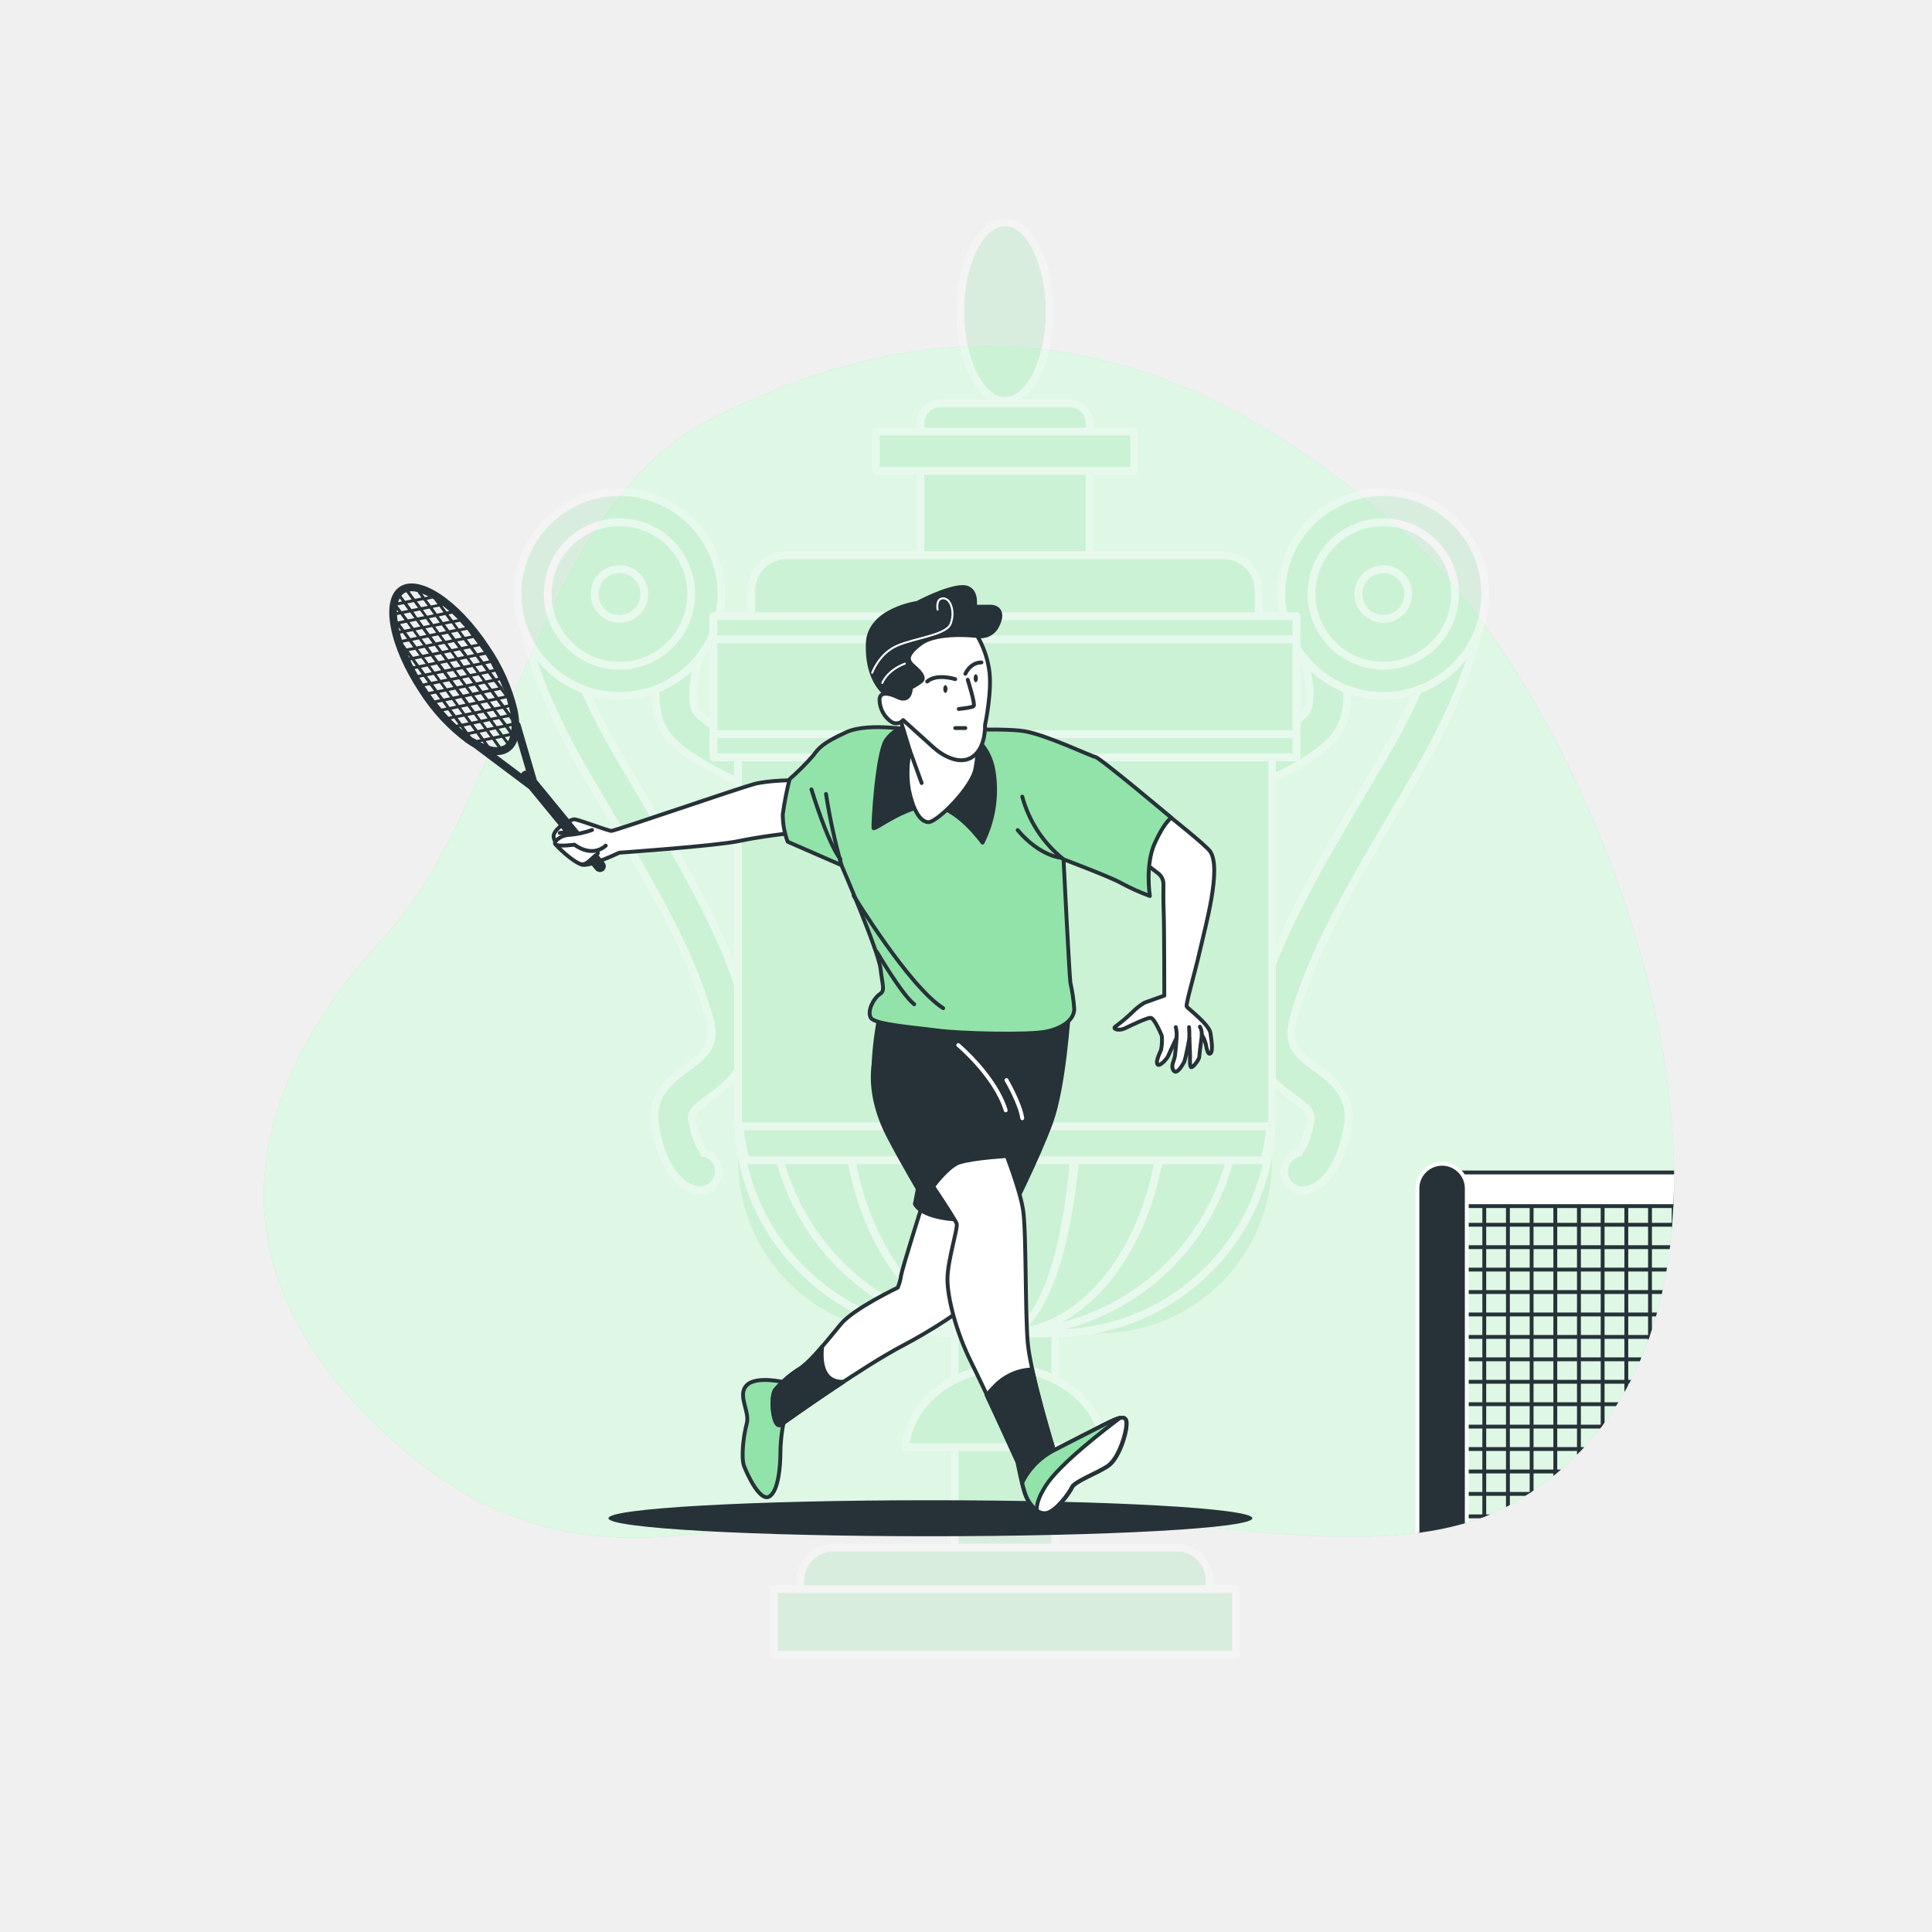
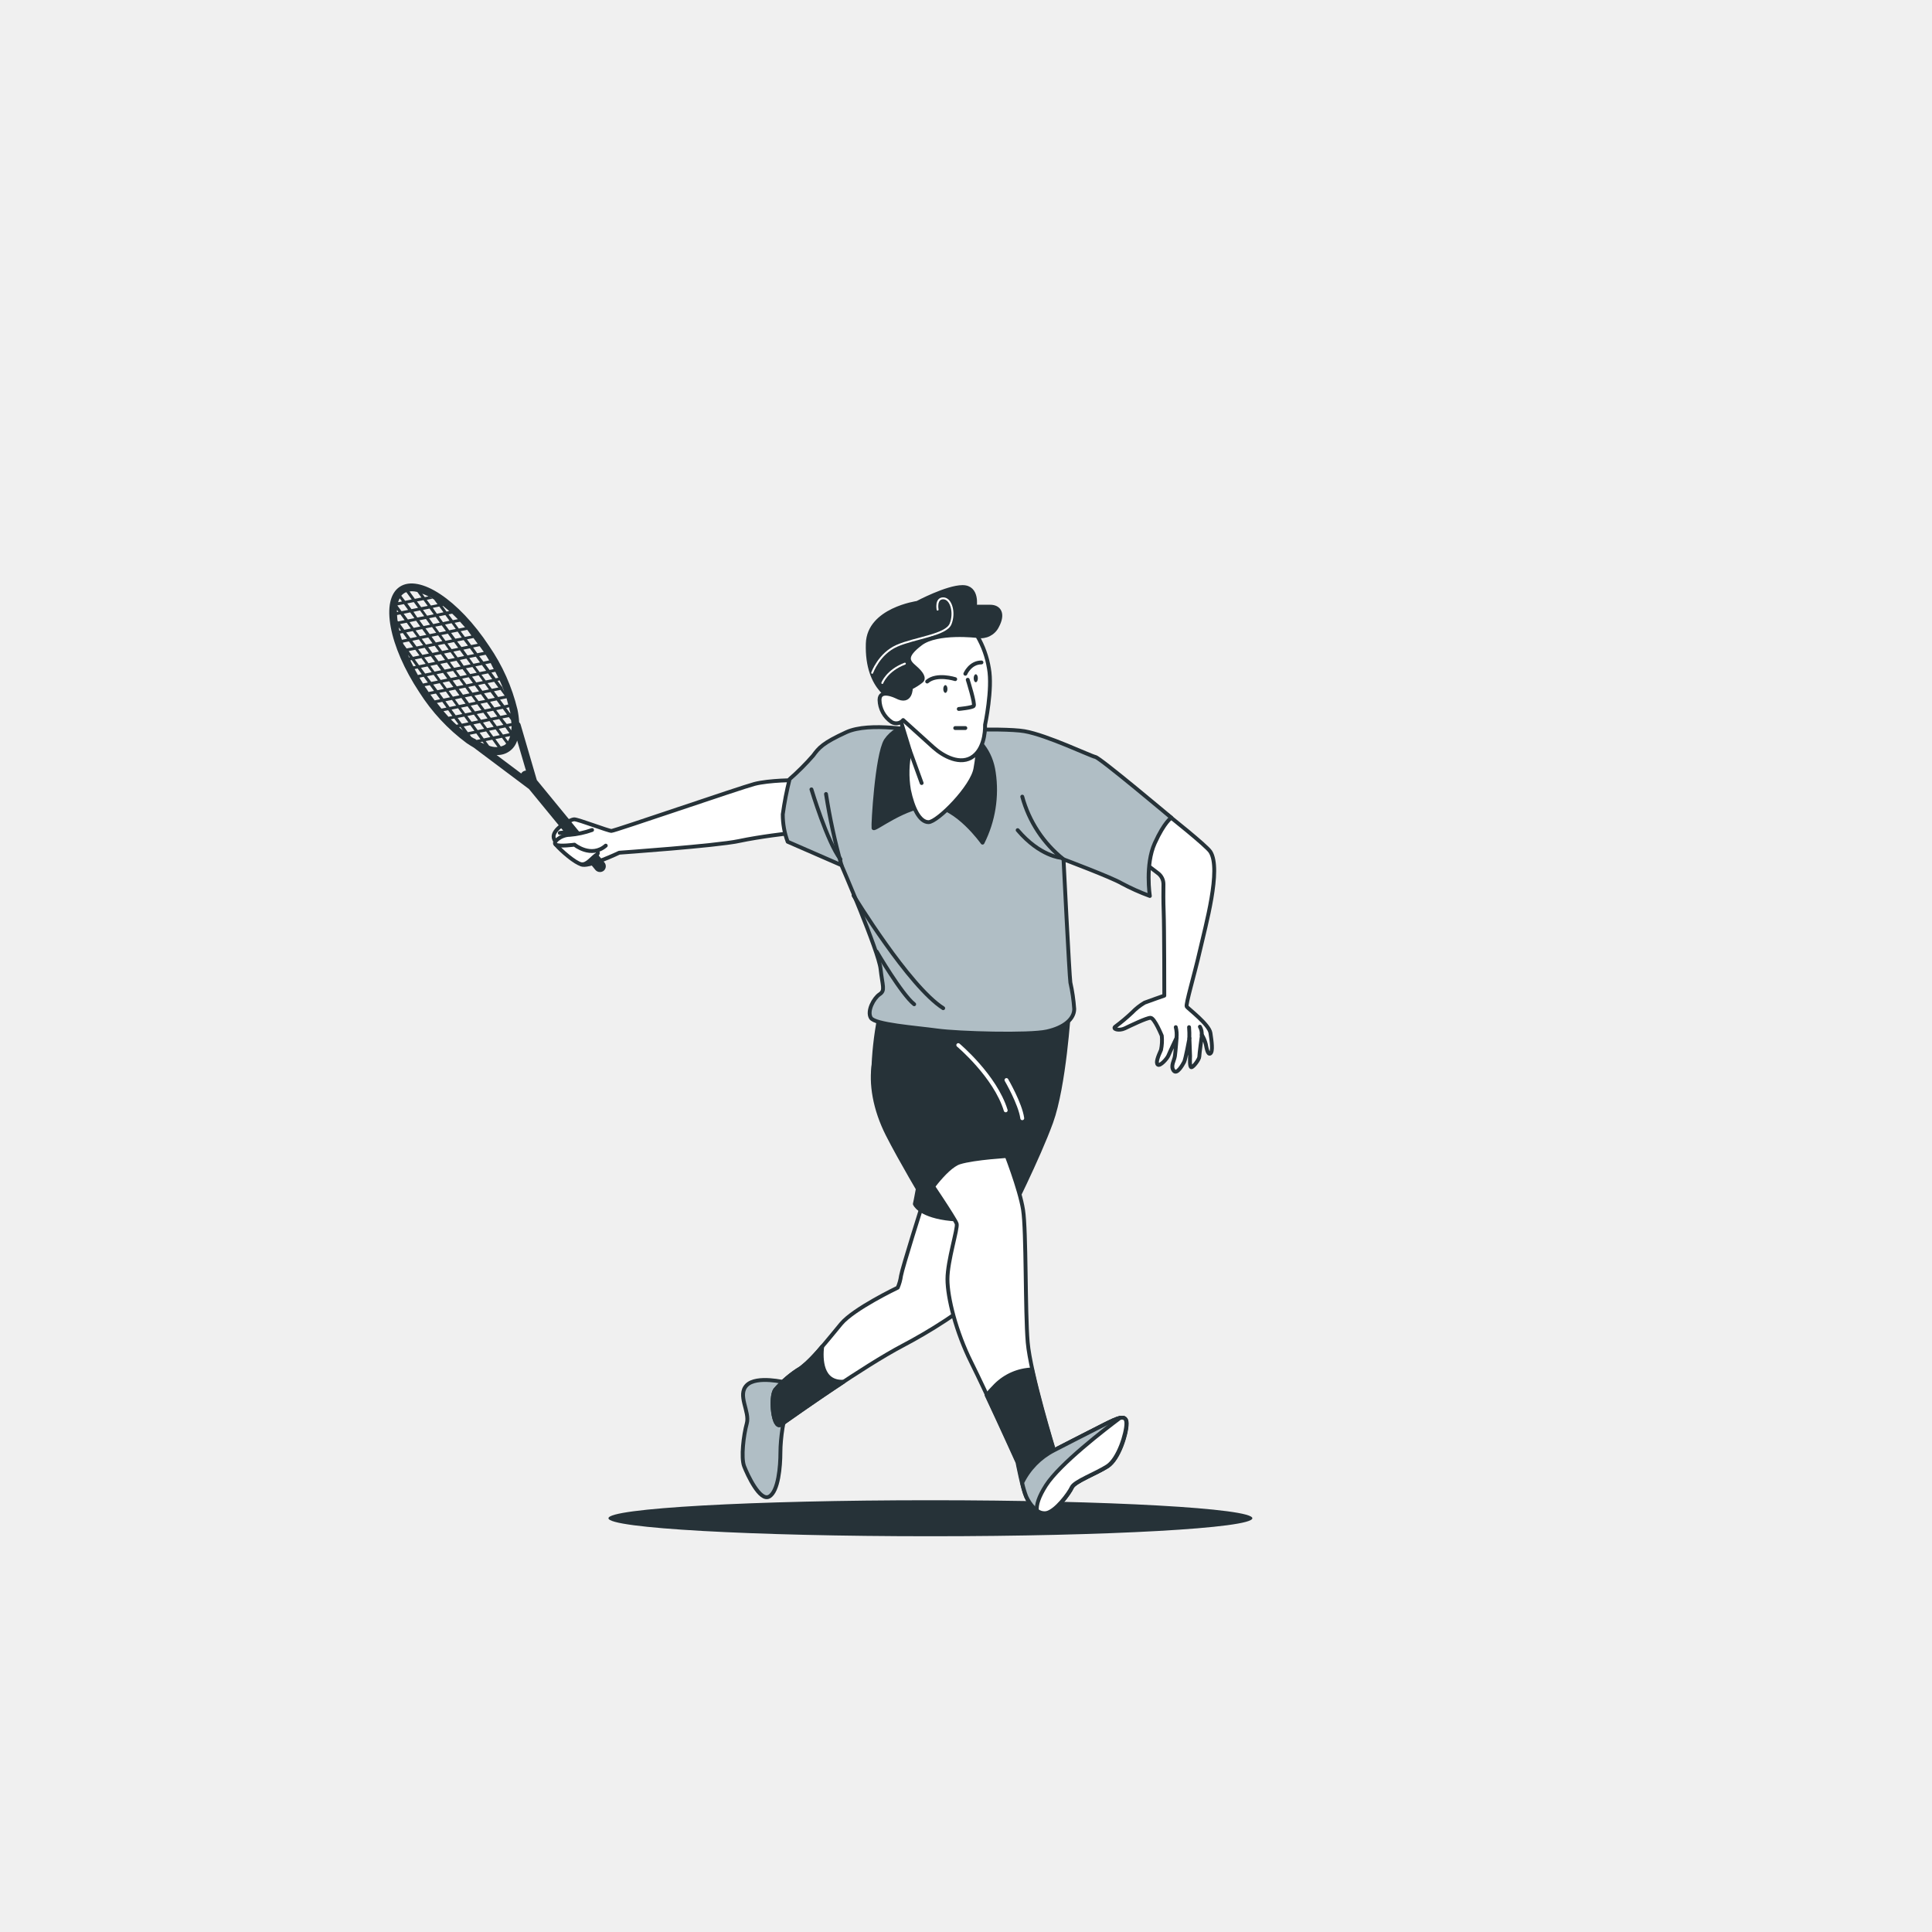
<svg xmlns="http://www.w3.org/2000/svg" viewBox="0 0 500 500">
  <defs>
-     <clipPath id="freepik--clip-path--inject-66">
+     <clipPath id="freepik--clip-path--inject-65">
      <path d="M345.74,279.28V397.71c17.29.35,32.91-1.54,45.07-8.26,25.41-14,37.92-38.42,41.41-66.94a168.7,168.7,0,0,0-.78-43.23Z" style="fill:none" />
    </clipPath>
  </defs>
-   <g id="freepik--background-simple--inject-66">
-     <path d="M432.22,322.51c7.91-64.54-30.38-150.32-70.08-185.74-71.66-64-131.2-51.58-177.5-28.68s-52.92,99.38-84.9,134S49.58,323.2,98.09,369.52s87.65,22.79,138.37,19.85,118,20.19,154.35.08C416.22,375.41,428.73,351,432.22,322.51Z" style="fill:#92E3A9" />
-     <path d="M432.22,322.51c7.91-64.54-30.38-150.32-70.08-185.74-71.66-64-131.2-51.58-177.5-28.68s-52.92,99.38-84.9,134S49.58,323.2,98.09,369.52s87.65,22.79,138.37,19.85,118,20.19,154.35.08C416.22,375.41,428.73,351,432.22,322.51Z" style="fill:#fff;opacity:0.7" />
-   </g>
-   <g id="freepik--Cup--inject-66">
-     <g style="opacity:0.25">
-       <path d="M199.73,205.5a4.79,4.79,0,0,1-1.69-.3c-3.33-1.23-20.25-7.74-25.73-15.42-6.11-8.55.07-25.68,1.37-29a4.89,4.89,0,0,1,9.11,3.53c-2.83,7.32-4.53,17-2.53,19.82,2.76,3.88,14,9.31,21.16,11.94a4.88,4.88,0,0,1-1.69,9.46Z" style="fill:#92E3A9" />
-       <path d="M199.73,206.51a5.75,5.75,0,0,1-2-.37c-3.38-1.24-20.55-7.86-26.2-15.78-6.41-9-.08-26.54,1.26-30a5.89,5.89,0,0,1,11,4.27c-3,7.66-4.24,16.66-2.66,18.87,2.37,3.31,12.59,8.59,20.7,11.57a5.89,5.89,0,0,1-2,11.42Zm-21.49-47.87a3.87,3.87,0,0,0-3.62,2.47c-1.27,3.26-7.3,20-1.5,28.09,5.31,7.43,22,13.85,25.27,15.06a3.83,3.83,0,0,0,1.34.24,3.89,3.89,0,0,0,3.64-2.54,3.88,3.88,0,0,0-2.3-5c-6.74-2.49-18.58-8-21.63-12.29-2.52-3.53-.1-14.27,2.41-20.77a3.88,3.88,0,0,0-2.21-5A3.81,3.81,0,0,0,178.24,158.64Z" style="fill:#fff" />
-       <path d="M181.17,308.08a5.2,5.2,0,0,1-1-.09c-1.92-.38-8.37-2.72-10.7-16.69-1.33-8,4.22-12,8.28-15,4.93-3.62,7.91-5.8,5.54-13.71-5.15-17.16-13.5-31.36-27.34-54.88l-4.44-7.55c-17.08-29.14-17.28-45.74-17.28-46.43a4.89,4.89,0,0,1,9.77,0c0,.31.49,15.16,15.94,41.53l4.43,7.54c14.21,24.15,22.78,38.73,28.27,57,4.36,14.51-4.08,20.69-9.12,24.39-4,3-4.7,3.79-4.41,5.52,1.13,6.79,3.16,8.58,3.55,8.86a4.88,4.88,0,0,1-1.53,9.52Zm1-9.67Zm0,0h0Zm0,0h0ZM144,153.73h0Z" style="fill:#92E3A9" />
-       <path d="M181.17,309.09A5.64,5.64,0,0,1,180,309c-2.08-.41-9.06-2.9-11.49-17.5-1.43-8.57,4.65-13,8.67-16,4.89-3.58,7.34-5.38,5.18-12.61-5.12-17.06-13.45-31.21-27.24-54.66l-4.44-7.55c-17.22-29.38-17.42-46.24-17.42-46.94a5.89,5.89,0,0,1,11.77-.22.78.78,0,0,1,0,.22s0,.09,0,.14c.1,1.76,1.43,16.34,15.79,40.84l4.43,7.54c14.24,24.22,22.84,38.83,28.36,57.25,4.56,15.19-4.57,21.89-9.48,25.49-4.06,3-4.2,3.48-4,4.54,1,5.91,2.64,7.76,3.06,8.14a5.89,5.89,0,0,1-2,11.42Zm-42-159.25a3.89,3.89,0,0,0-3.88,3.89c0,.68.19,17,17.14,45.92l4.44,7.56c13.87,23.57,22.24,37.81,27.43,55.1,2.57,8.58-1,11.19-5.91,14.8-4.06,3-9.11,6.67-7.88,14,2.22,13.33,8.14,15.51,9.91,15.86a3.84,3.84,0,0,0,.76.08,3.88,3.88,0,0,0,1.22-7.56,1.36,1.36,0,0,1-.21-.1l-.21,0h-.07l-.09,0-.13-.05a1,1,0,0,1-.56-.9v-.07c-.92-1.24-2.17-3.71-3-8.48-.41-2.43.92-3.64,4.81-6.49,5.14-3.77,12.9-9.46,8.75-23.3-5.45-18.18-14-32.72-28.17-56.8l-4.43-7.54c-15.54-26.5-16.07-41.39-16.08-42A3.9,3.9,0,0,0,139.16,149.84Z" style="fill:#fff" />
-       <circle cx="160.32" cy="153.73" r="26.38" style="fill:#92E3A9" />
-       <path d="M160.32,181.11a27.39,27.39,0,1,1,27.38-27.38A27.41,27.41,0,0,1,160.32,181.11Zm0-52.76a25.38,25.38,0,1,0,25.38,25.38A25.4,25.4,0,0,0,160.32,128.35Z" style="fill:#fff" />
-       <circle cx="160.32" cy="153.73" r="18.56" transform="translate(-44.46 239.74) rotate(-66.58)" style="fill:#92E3A9" />
-       <path d="M160.32,173.29a19.57,19.57,0,1,1,19.57-19.56A19.58,19.58,0,0,1,160.32,173.29Zm0-37.12a17.56,17.56,0,1,0,17.56,17.56A17.58,17.58,0,0,0,160.32,136.17Z" style="fill:#fff" />
-       <circle cx="160.32" cy="153.73" r="6.43" style="fill:#92E3A9" />
-       <path d="M160.32,161.16a7.44,7.44,0,1,1,7.44-7.43A7.44,7.44,0,0,1,160.32,161.16Zm0-12.86a5.43,5.43,0,1,0,5.43,5.43A5.44,5.44,0,0,0,160.32,148.3Z" style="fill:#fff" />
-       <path d="M318.59,205.5a4.79,4.79,0,0,0,1.69-.3c3.33-1.23,20.25-7.74,25.73-15.42,6.11-8.55-.07-25.68-1.38-29a4.88,4.88,0,0,0-9.1,3.53c2.83,7.32,4.53,17,2.53,19.82-2.77,3.88-14,9.31-21.16,11.94a4.88,4.88,0,0,0,1.69,9.46Z" style="fill:#92E3A9" />
-       <path d="M318.59,206.51a5.89,5.89,0,0,1-2-11.42c8.11-3,18.33-8.26,20.69-11.57,1.59-2.21.32-11.21-2.65-18.87a5.89,5.89,0,0,1,11-4.27c1.33,3.44,7.66,21,1.26,30-5.65,7.92-22.82,14.54-26.21,15.78A5.65,5.65,0,0,1,318.59,206.51Zm21.49-47.87a3.81,3.81,0,0,0-1.4.26,3.89,3.89,0,0,0-2.22,5c2.52,6.5,4.93,17.24,2.42,20.77C335.82,189,324,194.49,317.25,197a3.88,3.88,0,0,0-2.3,5,3.94,3.94,0,0,0,5,2.3c3.29-1.21,19.95-7.63,25.26-15.06,5.81-8.13-.22-24.83-1.49-28.09A3.89,3.89,0,0,0,340.08,158.64Z" style="fill:#fff" />
-       <path d="M337.15,308.08a5.28,5.28,0,0,0,1-.09c1.92-.38,8.37-2.72,10.7-16.69,1.33-8-4.23-12-8.28-15-4.93-3.62-7.91-5.8-5.54-13.71,5.15-17.16,13.5-31.36,27.34-54.88l4.44-7.55c17.08-29.14,17.28-45.74,17.28-46.43a4.89,4.89,0,0,0-9.77,0c0,.31-.49,15.16-15.94,41.53l-4.43,7.54c-14.21,24.15-22.79,38.73-28.28,57-4.35,14.51,4.09,20.69,9.12,24.39,4.05,3,4.71,3.79,4.42,5.52-1.13,6.79-3.17,8.58-3.55,8.86a4.88,4.88,0,0,0,1.53,9.52Zm-1-9.67h0Zm0,0h0Zm0,0Zm38.09-144.68h0Z" style="fill:#92E3A9" />
-       <path d="M337.15,309.09a5.89,5.89,0,0,1-2-11.42c.41-.38,2.08-2.23,3.06-8.14.18-1.06,0-1.57-4-4.54-4.91-3.6-14.05-10.3-9.49-25.49,5.53-18.42,14.13-33,28.37-57.25l4.43-7.54c14.34-24.46,15.68-39,15.79-40.85,0,0,0-.09,0-.13a.66.66,0,0,1,0-.21,5.89,5.89,0,0,1,11.77.21c0,.7-.2,17.56-17.42,46.94l-4.44,7.55c-13.79,23.45-22.12,37.6-27.24,54.66-2.17,7.23.29,9,5.17,12.61,4,2.95,10.11,7.41,8.68,16-2.44,14.6-9.41,17.09-11.5,17.5A5.47,5.47,0,0,1,337.15,309.09Zm-1-9.67-.21.1a3.88,3.88,0,0,0,1.22,7.56,3.92,3.92,0,0,0,.76-.08c1.76-.35,7.69-2.53,9.91-15.86,1.22-7.35-3.82-11.06-7.88-14-4.93-3.61-8.48-6.22-5.91-14.8,5.19-17.29,13.56-31.53,27.43-55.1l4.44-7.56c17-28.91,17.14-45.24,17.14-45.92a3.88,3.88,0,0,0-7.76,0c0,.64-.54,15.53-16.08,42l-4.43,7.54c-14.17,24.08-22.72,38.62-28.18,56.8-4.15,13.84,3.62,19.53,8.76,23.3,3.89,2.85,5.22,4.06,4.81,6.49-.79,4.77-2.05,7.24-3,8.48a.15.15,0,0,1,0,.07,1,1,0,0,1-.56.9l-.09,0-.16,0a.83.83,0,0,1-.22,0h0Z" style="fill:#fff" />
-       <circle cx="358" cy="153.73" r="26.38" style="fill:#92E3A9" />
-       <path d="M358,181.11a27.39,27.39,0,1,1,27.38-27.38A27.41,27.41,0,0,1,358,181.11Zm0-52.76a25.38,25.38,0,1,0,25.37,25.38A25.41,25.41,0,0,0,358,128.35Z" style="fill:#fff" />
-       <circle cx="358" cy="153.73" r="18.56" transform="translate(-10.87 279.14) rotate(-42.02)" style="fill:#92E3A9" />
-       <path d="M358,173.29a19.57,19.57,0,1,1,19.56-19.56A19.59,19.59,0,0,1,358,173.29Zm0-37.12a17.56,17.56,0,1,0,17.56,17.56A17.57,17.57,0,0,0,358,136.17Z" style="fill:#fff" />
-       <path d="M351.56,153.73a6.44,6.44,0,1,1,6.44,6.43A6.44,6.44,0,0,1,351.56,153.73Z" style="fill:#92E3A9" />
-       <path d="M358,161.16a7.44,7.44,0,1,1,7.43-7.43A7.44,7.44,0,0,1,358,161.16Zm0-12.86a5.43,5.43,0,1,0,5.43,5.43A5.43,5.43,0,0,0,358,148.3Z" style="fill:#fff" />
-       <rect x="247.09" y="288.78" width="26" height="117" style="fill:#92E3A9" />
-       <path d="M273.09,406.78h-26a1,1,0,0,1-1-1v-117a1,1,0,0,1,1-1h26a1,1,0,0,1,1,1v117A1,1,0,0,1,273.09,406.78Zm-25-2h24v-115h-24Z" style="fill:#fff" />
-       <path d="M242.41,104.27h35.37a4.2,4.2,0,0,1,4.2,4.2V231.59a0,0,0,0,1,0,0H238.2a0,0,0,0,1,0,0V108.47A4.2,4.2,0,0,1,242.41,104.27Z" style="fill:#92E3A9" />
-       <path d="M282,232.6H238.2a1,1,0,0,1-1-1v-122a6.28,6.28,0,0,1,6.27-6.27H276.7a6.28,6.28,0,0,1,6.28,6.27V231.59A1,1,0,0,1,282,232.6Zm-42.76-2H281v-121a4.27,4.27,0,0,0-4.27-4.26H243.47a4.26,4.26,0,0,0-4.26,4.26Z" style="fill:#fff" />
-       <rect x="226.65" y="111.68" width="66.87" height="10.19" style="fill:#92E3A9" />
-       <path d="M293.53,122.87H226.65a1,1,0,0,1-1-1V111.68a1,1,0,0,1,1-1h66.88a1,1,0,0,1,1,1v10.19A1,1,0,0,1,293.53,122.87Zm-65.88-2h64.87v-8.18H227.65Z" style="fill:#fff" />
-       <path d="M205,168.34H315.2a14,14,0,0,1,14,14v117.9a44.82,44.82,0,0,1-44.82,44.82H235.8A44.82,44.82,0,0,1,191,300.24V182.33A14,14,0,0,1,205,168.34Z" style="fill:#92E3A9" />
-       <path d="M273,346.06H247.21A57.3,57.3,0,0,1,190,288.82V185.9a18.59,18.59,0,0,1,18.56-18.57H311.63A18.59,18.59,0,0,1,330.2,185.9V288.82A57.31,57.31,0,0,1,273,346.06ZM208.54,169.34A16.57,16.57,0,0,0,192,185.9V288.82a55.29,55.29,0,0,0,55.22,55.23H273a55.29,55.29,0,0,0,55.23-55.23V185.9a16.58,16.58,0,0,0-16.56-16.56Z" style="fill:#fff" />
-       <path d="M318.15,296.58a59.44,59.44,0,0,1-43.45,45.67c13.64-7.32,23.95-24.58,26.8-45.67h-2.1c-3.34,24.39-16.84,43.39-33.68,46.9,7-6.44,12.33-24.51,13.74-46.9h-2.34c-1.6,27.06-8.63,47.5-17,47.5s-15.43-20.44-17-47.5h-2.34c1.41,22.39,6.77,40.46,13.74,46.9-16.84-3.51-30.35-22.51-33.68-46.9h-2.1c2.85,21.09,13.16,38.35,26.8,45.67A59.43,59.43,0,0,1,202,296.58h-2a61.19,61.19,0,0,0,120.1,0Z" style="fill:#fff" />
-       <path d="M201.76,143.66H318.42a7.32,7.32,0,0,1,7.32,7.32v11.44a0,0,0,0,1,0,0H194.44a0,0,0,0,1,0,0V151A7.32,7.32,0,0,1,201.76,143.66Z" style="fill:#92E3A9" />
-       <path d="M325.74,163.42H194.44a1,1,0,0,1-1-1v-9.58a10.21,10.21,0,0,1,10.2-10.19H316.55a10.21,10.21,0,0,1,10.19,10.19v9.58A1,1,0,0,1,325.74,163.42Zm-130.3-2h129.3v-8.57a8.2,8.2,0,0,0-8.19-8.18H203.63a8.19,8.19,0,0,0-8.19,8.18Z" style="fill:#fff" />
-       <path d="M214,400.49H306.2a6.85,6.85,0,0,1,6.85,6.85V417.5a0,0,0,0,1,0,0H207.12a0,0,0,0,1,0,0V407.35A6.85,6.85,0,0,1,214,400.49Z" style="fill:#92E3A9" />
-       <path d="M313.06,418.51H207.12a1,1,0,0,1-1-1v-8.41a9.61,9.61,0,0,1,9.6-9.6h88.74a9.62,9.62,0,0,1,9.6,9.6v8.41A1,1,0,0,1,313.06,418.51Zm-104.94-2H312.05v-7.41a7.59,7.59,0,0,0-7.59-7.59H215.72a7.6,7.6,0,0,0-7.6,7.59Z" style="fill:#fff" />
-       <rect x="200.28" y="411.24" width="119.61" height="17.01" style="fill:#92E3A9" />
-       <path d="M319.89,429.25H200.28a1,1,0,0,1-1-1v-17a1,1,0,0,1,1-1H319.89a1,1,0,0,1,1,1v17A1,1,0,0,1,319.89,429.25Zm-118.6-2h117.6v-15H201.29Z" style="fill:#fff" />
-       <rect x="184.65" y="159.45" width="150.87" height="36.53" style="fill:#92E3A9" />
-       <path d="M335.53,197H184.65a1,1,0,0,1-1-1V159.45a1,1,0,0,1,1-1H335.53a1,1,0,0,1,1,1V196A1,1,0,0,1,335.53,197Zm-149.88-2H334.52V160.46H185.65Z" style="fill:#fff" />
-       <rect x="184.65" y="165.45" width="150.87" height="24.54" style="fill:#92E3A9" />
-       <path d="M335.53,191H184.65a1,1,0,0,1-1-1V165.45a1,1,0,0,1,1-1H335.53a1,1,0,0,1,1,1V190A1,1,0,0,1,335.53,191Zm-149.88-2H334.52V166.45H185.65Z" style="fill:#fff" />
-       <ellipse cx="260.09" cy="80.65" rx="11.56" ry="23.12" style="fill:#92E3A9" />
-       <path d="M260.09,104.77c-7,0-12.57-10.59-12.57-24.12S253,56.53,260.09,56.53s12.56,10.59,12.56,24.12S267.13,104.77,260.09,104.77Zm0-46.24c-5.72,0-10.56,10.13-10.56,22.12s4.84,22.12,10.56,22.12,10.56-10.13,10.56-22.12S265.81,58.53,260.09,58.53Z" style="fill:#fff" />
-       <path d="M285.9,374.52C284.77,363,273.66,354,260.09,354s-24.69,9-25.81,20.55Z" style="fill:#92E3A9" />
-       <path d="M285.9,375.52H234.28a1,1,0,0,1-.74-.33,1,1,0,0,1-.26-.77c1.18-12,12.95-21.46,26.81-21.46s25.63,9.43,26.8,21.46a1,1,0,0,1-.25.77A1,1,0,0,1,285.9,375.52Zm-50.48-2h49.34C283.09,363,272.49,355,260.09,355S237.09,363,235.42,373.51Z" style="fill:#fff" />
-       <path d="M327.19,300.27a60.58,60.58,0,0,0,1.63-8.79H191.36a59.26,59.26,0,0,0,1.63,8.79Z" style="fill:#92E3A9" />
-       <path d="M327.19,301.27H193a1,1,0,0,1-1-.75,61.08,61.08,0,0,1-1.66-8.93,1,1,0,0,1,.25-.78,1,1,0,0,1,.75-.34H328.82a1,1,0,0,1,.75.34,1,1,0,0,1,.25.78,61.08,61.08,0,0,1-1.66,8.93A1,1,0,0,1,327.19,301.27Zm-133.42-2H326.41a57.62,57.62,0,0,0,1.28-6.79H192.49A57.62,57.62,0,0,0,193.77,299.27Z" style="fill:#fff" />
-     </g>
-   </g>
-   <g id="freepik--Character--inject-66">
+   <g id="freepik--Character--inject-65">
    <ellipse cx="240.79" cy="392.92" rx="83.32" ry="4.66" style="fill:#263238" />
    <path d="M206.13,201.89s-7.09,0-10.89,1-36.19,12.15-37,12.15-8.61-3-9.62-3-5.82,2.53-5.32,4.8,5.57,5.83,7.09,6.84,9.87-3,9.87-3,25.06-1.77,30.88-3,12.91-2,12.91-2Z" style="fill:#fff;stroke:#263238;stroke-linecap:round;stroke-linejoin:round" />
    <path d="M156.42,223.2l-17.49-21.32-4.22-14.45a1,1,0,0,0-.35-.49,22.34,22.34,0,0,0-.44-3.32,49.29,49.29,0,0,0-7.33-16.42c-7.91-12-18.08-18.69-23.14-15.34s-2.84,15.34,5.07,27.3a49.33,49.33,0,0,0,12.25,13.16c.61.42,1.21.79,1.8,1.13l14.34,10.76,17.17,20.92a1.52,1.52,0,0,0,1.17.55,1.55,1.55,0,0,0,1-.34A1.52,1.52,0,0,0,156.42,223.2Zm-25.74-32.43,1.35-.27a5.46,5.46,0,0,1-.57,1.34Zm-27.79-30.12c-.07-.51-.11-1-.13-1.48l.86-.17,1.09,1.49-1.69.34Zm.21,1.34c-.07-.38-.13-.74-.18-1.1C103,161.25,103,161.61,103.1,162Zm22.34,21.62-1.09-1.49,1.69-.35,1.09,1.49Zm2.18.33,1.09,1.49-1.69.34-1.09-1.49Zm-3.77-2.5L122.77,180l1.69-.34,1.09,1.49Zm-10.46-17,1.09,1.49-1.69.34-1.1-1.49Zm-2.19-.33-1.08-1.49,1.69-.34,1.08,1.49Zm9.5,13-1.1-1.49,1.69-.35,1.1,1.49Zm2.18.33,1.09,1.49-1.7.34-1.08-1.49ZM119.12,175l-1.1-1.49,1.69-.34,1.1,1.49Zm-1.59-2.17-1.09-1.49,1.69-.34,1.09,1.49ZM116,170.63l-1.09-1.49,1.69-.34,1.09,1.49Zm-1.58-2.16-1.1-1.49,1.71-.34,1.08,1.49Zm-.82.16-1.69.35-1.1-1.49,1.69-.35Zm.49.68,1.09,1.49-1.69.33-1.09-1.49Zm1.58,2.16,1.09,1.48-1.69.35-1.09-1.49Zm1.58,2.16,1.1,1.49-1.69.35-1.1-1.49Zm1.58,2.17,1.1,1.49-1.7.33-1.09-1.49Zm1.59,2.16,1.08,1.48-1.69.35-1.08-1.49Zm1.58,2.16,1.08,1.49-1.69.35-1.08-1.49Zm1.75-2.83,1.69-.35,1.09,1.49-1.69.35Zm-.49-.68-1.1-1.49,1.7-.34,1.09,1.49Zm-1.58-2.17-1.1-1.49,1.69-.33,1.1,1.49ZM120,172.29,119,170.8l1.7-.35,1.09,1.49Zm-1.58-2.17-1.09-1.49,1.7-.34,1.08,1.49ZM116.88,168l-1.09-1.48,1.7-.35,1.08,1.49Zm-1.58-2.16-1.09-1.49,1.69-.35,1.09,1.49Zm-1.59-2.17-1.08-1.49,1.69-.33,1.09,1.48Zm-1.58-2.16L111.05,160l1.69-.35,1.08,1.49Zm-.82.17-1.69.34-1.08-1.49,1.69-.34ZM108,159.81,107,158.33l1.7-.35,1.08,1.49Zm.76,2.33-1.69.35L106,161l1.69-.35Zm.5.68,1.08,1.49-1.69.33-1.09-1.49Zm1.57,2.16,1.1,1.49-1.69.34-1.1-1.49Zm.17,4.16-1.69.34-1.1-1.49,1.69-.34Zm.49.68,1.09,1.48-1.69.34-1.09-1.48Zm1.58,2.15,1.09,1.49-1.7.35-1.08-1.49Zm1.58,2.17,1.1,1.49-1.71.34L113,174.48Zm1.58,2.17,1.09,1.48-1.69.34-1.09-1.49Zm1.59,2.15,1.08,1.49-1.69.35-1.09-1.49Zm1.58,2.17,1.08,1.49-1.69.34L117.75,181ZM121,182.8l1.09,1.48-1.7.34-1.08-1.49Zm.82-.18,1.69-.34,1.09,1.49-1.69.34Zm3.27,1.83,1.09,1.48-1.69.35-1.09-1.49Zm1.59,2.16,1.08,1.49-1.69.34L125,187Zm1.58,2.16,1.08,1.49-1.69.34-1.08-1.49Zm.82-.16,1.69-.35,1.08,1.49-1.69.35Zm-.5-.68-1.08-1.49,1.69-.33,1.08,1.49Zm-.16-4.15,1.7-.35,1.09,1.49-1.7.35Zm-.49-.68-1.09-1.49,1.69-.34,1.1,1.49Zm-1.58-2.17-1.09-1.49,1.69-.33,1.1,1.49Zm-.16-4.15,1.69-.34,1.09,1.49-1.69.34Zm-.49-.68-1.1-1.48,1.7-.35,1.09,1.49Zm-1.58-2.16-1.1-1.49,1.7-.34,1.09,1.49Zm-1.59-2.16-1.08-1.49,1.69-.34,1.09,1.49ZM121,169.61l-1.08-1.48,1.69-.35,1.08,1.49Zm-.15-4.16,1.69-.33,1.08,1.49-1.69.33Zm.26,1.66-1.69.34L118.31,166l1.69-.34Zm-3.27-1.82-1.09-1.49,1.69-.34L119.5,165Zm-1.59-2.17-1.08-1.48,1.69-.35,1.09,1.49ZM114.64,161l-1.08-1.49,1.69-.34,1.08,1.48Zm-1.58-2.17L112,157.31l1.69-.34,1.08,1.49Zm-.82.16-1.69.35-1.09-1.49,1.7-.35ZM109,157.14l-1.09-1.49,1.69-.33,1.09,1.49Zm-.82.17-1.69.34-1.09-1.49,1.69-.34Zm-.93,2.67-1.69.34-1.09-1.49,1.69-.34Zm-2,1.18,1.08,1.49-1.69.34-1.09-1.49Zm1.57,2.17,1.09,1.48-1.69.35-1.09-1.49Zm1.58,2.15,1.1,1.49-1.7.35-1.09-1.49Zm.17,4.16-1.69.35-1.1-1.49,1.69-.34Zm-2.51.51-.18,0-.3-.69Zm.06.56-.09-.19Zm.43.12,1.08,1.49-.65.13c-.27-.52-.53-1-.77-1.55Zm.81-.16,1.7-.35,1.09,1.49-1.7.35Zm3.28,1.81,1.08,1.49-1.69.34-1.08-1.49Zm1.58,2.17,1.09,1.48-1.7.35L110.49,175Zm1.58,2.16,1.09,1.49-1.69.33-1.09-1.47Zm1.59,2.16,1.08,1.49-1.69.34-1.09-1.49Zm.15,4.16-1.29.26c-.4-.47-.79-1-1.18-1.47l1.39-.28Zm-.26-1.65,1.69-.34,1.08,1.48-1.69.35Zm3.27,1.82,1.09,1.49-1.7.33-1.08-1.48Zm1.58,2.16,1.09,1.49-1.69.34-1.09-1.49Zm.82-.16,1.69-.35,1.09,1.49-1.69.34Zm3.28,1.82,1.08,1.49-1.69.34-1.09-1.49Zm1.58,2.17,1.08,1.47-1.69.35-1.08-1.49Zm-.51,3.23c-.32-.14-.64-.29-1-.46l.55-.11Zm.4-.73,1.69-.35,1.37,1.89a3.69,3.69,0,0,0,.85-.13l-1.4-1.92,1.69-.34,1.1,1.5a2.86,2.86,0,0,1-.41.37,4.76,4.76,0,0,1-4,.18Zm.56,1.1-.29-.09Zm6.09-3.83-.7-1,.76-.15Q132.36,188.54,132.31,189.06Zm0,0,0,.16Zm-.17,1s0,.06,0,.09Zm.22-2.93-1.25.24L130,185.93l1.69-.33.57.77C132.31,186.64,132.34,186.92,132.36,187.18Zm-.42-3.15c.05.25.08.48.12.72h0l-1.1-1.49.77-.16C131.79,183.42,131.88,183.73,131.94,184Zm-.4-1.66-1.07.22-1.1-1.48,1.69-.35C131.23,181.3,131.4,181.84,131.54,182.37Zm-2.66-1.94-1.09-1.49,1.69-.34,1.1,1.49Zm1.06-2.7-.13,0-1.09-1.48.55-.12c.46,1,.86,2,1.22,3C130.32,178.67,130.14,178.21,129.94,177.73Zm-1.71-2.13-1.09-1.49,1-.21q.41.78.78,1.56Zm-.43-2.4-1.15.23-1.09-1.49,1.39-.28C127.25,172.17,127.53,172.69,127.8,173.2Zm-2.09-3.61q.44.69.84,1.38h0c.1.17.2.33.29.5l-.29-.5-1.48.3L124,169.79l1.64-.34Zm-.81-1.27c.15.22.29.45.43.67-.14-.22-.28-.45-.43-.67s-.39-.57-.58-.85C124.51,167.75,124.71,168,124.9,168.32Zm.27.44-1.69.35-1.08-1.49,1.69-.34ZM120.91,163h0l.08.09h0c.22.25.43.52.65.79-.22-.26-.43-.53-.64-.79l1,1.4-1.69.34-1.09-1.48,1.68-.35-.28-.33Zm-1.86-2.1h0c.41.44.82.89,1.23,1.37l.07.07-1.61.33-1.09-1.49,1.4-.28-.58-.62Zm-2-2.06c.44.41.89.85,1.34,1.31l.1.1-1.29.25L116.07,159l.92-.18Zm-2.34-2,0,0,1.53,1.28.06,0-.73.15-1.08-1.48Zm-2.77-1.92h0c.13.08.26.15.4.25h0c.34.21.68.44,1,.68-.35-.24-.69-.47-1-.67l.88,1.19-1.69.34-1.09-1.48,1.5-.3c-.34-.2-.66-.39-1-.55C111.22,154.47,111.55,154.65,111.89,154.85Zm-2-.37-.67-.91a13.81,13.81,0,0,1,1.62.71ZM108,153.2l1.06,1.44-1.7.34L106,153.07a3.56,3.56,0,0,1,.58-.06A6.42,6.42,0,0,1,108,153.2Zm-3.46.35a2.73,2.73,0,0,1,.62-.3l1.39,1.9-1.7.34-1-1.32A3,3,0,0,1,104.56,153.55Zm-1.11,1.28.6.82-1,.2A5.84,5.84,0,0,1,103.45,154.83Zm-.59,1.85h0v0l1.68-.33,1.09,1.49-1.69.34-1.08-1.48a.77.77,0,0,0,0,.15C102.85,156.78,102.86,156.73,102.86,156.68Zm-.11,1.13.38.52-.39.08C102.74,158.21,102.74,158,102.75,157.81Zm.41,4.5.62.84-.41.09c.06.24.11.46.17.71C103.39,163.38,103.27,162.84,103.16,162.31Zm1.11,1.52,1.09,1.49-1.33.26c-.18-.54-.35-1.09-.48-1.61Zm0,2.48,1.58-.31,1.1,1.49-1.7.33-.85-1.16C104.36,166.55,104.31,166.43,104.27,166.31Zm.92,2.41,0-.13A.5.5,0,0,1,105.19,168.72Zm1.76,3.75c0,.1.11.2.16.31Zm.36.68.78-.15,1.08,1.48-1,.21C107.85,174.17,107.58,173.66,107.31,173.15Zm1.25,2.23,1.11-.23,1.08,1.49-1.26.26C109.17,176.39,108.86,175.89,108.56,175.38Zm1.65,2.66-.47-.74.18.28,1.33-.26,1.09,1.49-1.4.28C110.69,178.74,110.45,178.4,110.21,178Zm1.19,1.73,1.43-.28,1.09,1.47-1.41.3C112.13,180.77,111.77,180.28,111.4,179.77Zm2.88,3.71h0Zm.5.57,1.22-.24,1.08,1.49-1,.2C115.64,185,115.21,184.54,114.78,184.05Zm3.37,3.51c-.49-.45-1-.92-1.45-1.41l.88-.19,1.09,1.49Zm.69.64.32-.07.66.91ZM120,188l1.7-.34,1.08,1.48-1.69.35Zm3.34,3.51h0l-.37-.27,0,0a.8.8,0,0,0-.32-.13l-.63-.38.24.16-.29-.18-.17-.13.17.12,0,0-.4-.55,1.69-.34,1.08,1.49-1,.2,0,0Zm5.24,3.89a5.29,5.29,0,0,0,5.26-3.75l2.28,7.78a1.56,1.56,0,0,0-.89.34,1.65,1.65,0,0,0-.34.41l-6.37-4.78Z" style="fill:#263238" />
    <path d="M144.87,215.56s3.55-.51,5.07.25,5.82,4.56,4.55,5.32-2.53,2.78-4.05,2.53-5.31-3.55-6.58-5.06" style="fill:#fff;stroke:#263238;stroke-linecap:round;stroke-linejoin:round" />
    <path d="M153.23,214.8a22.79,22.79,0,0,1-5.83,1.26c-2.27,0-4.55,2-3.54,2.54s4.81,0,4.81,0,4.3,3.54,8.1.25" style="fill:#fff;stroke:#263238;stroke-linecap:round;stroke-linejoin:round" />
    <path d="M302.17,210.88s10.1,8,11.08,9.55c2.88,4.52-1.25,19.11-2.75,25.74-1.36,6-3.72,13.83-3.38,14.34s5.8,4.61,6.14,6.82.68,4.78,0,5.29-1-1.36-1.2-2.39a8.39,8.39,0,0,0-1-2.38s-.68,4.94-.68,5.62-1.54,2.73-2.05,2.73-.34-2.38-.34-2.9-.17-4.6-.17-4.6-1,5.46-1.37,6.14-1.87,3.41-2.72,2.22.17-2.56.34-3.76.44-4.76.44-4.76-1.78,3.76-2.12,4.61-2.19,2.88-2.76,2.37.07-2.08.84-3.81a12.33,12.33,0,0,0,.2-3.65s-1.89-4.65-2.91-4.65-5.12,2-6.66,2.73-3.41.17-2.38-.51a47.17,47.17,0,0,0,4.26-3.58,15,15,0,0,1,3.24-2.56c.85-.34,5.1-1.82,5.1-1.82s0-17.62-.16-21.72c-.1-2.54-.09-5.35-.06-7.12A3.51,3.51,0,0,0,299.7,226l-2.82-2.15S292.61,213.44,302.17,210.88Z" style="fill:#fff;stroke:#263238;stroke-linecap:round;stroke-linejoin:round" />
    <path d="M304.49,268.54a8,8,0,0,0-.2-2.71" style="fill:none;stroke:#263238;stroke-linecap:round;stroke-linejoin:round" />
    <path d="M307.8,268.7a25.42,25.42,0,0,0-.07-2.87" style="fill:none;stroke:#263238;stroke-linecap:round;stroke-linejoin:round" />
    <path d="M311,267.85a3.57,3.57,0,0,0-.46-2.14" style="fill:none;stroke:#263238;stroke-linecap:round;stroke-linejoin:round" />
-     <path d="M203.33,357.8s-7.5-1.88-10.06.68.85,6.83,0,9.9-1.54,8.87-.69,11.08,4.1,9.21,6.49,7.85,2.9-7.85,2.9-11.43.85-9.72,1.87-10.57S205.89,360.87,203.33,357.8Z" style="fill:#92E3A9;stroke:#263238;stroke-linecap:round;stroke-linejoin:round" />
+     <path d="M203.33,357.8s-7.5-1.88-10.06.68.85,6.83,0,9.9-1.54,8.87-.69,11.08,4.1,9.21,6.49,7.85,2.9-7.85,2.9-11.43.85-9.72,1.87-10.57S205.89,360.87,203.33,357.8Z" style="fill:#B0BEC5;stroke:#263238;stroke-linecap:round;stroke-linejoin:round" />
    <path d="M238.81,311.41s-5.29,16.71-5.63,18.76a11.84,11.84,0,0,1-.85,3.07s-11.43,5.46-14.67,9.38-8,9.89-10.41,11.43a27.63,27.63,0,0,0-6.65,5.63c-1.36,1.87-.55,10.49,1.54,9,3.92-2.73,21.15-15,31.55-20.47,6.44-3.38,16.55-9.55,18.93-13s6.14-19.11,7.51-23.54S241.88,308.85,238.81,311.41Z" style="fill:#fff;stroke:#263238;stroke-linecap:round;stroke-linejoin:round" />
    <path d="M212.77,348.49a34.4,34.4,0,0,1-5.52,5.56,27.63,27.63,0,0,0-6.65,5.63c-1.36,1.87-.55,10.49,1.54,9,2.25-1.57,8.92-6.31,16.16-11.09C212.47,357.86,212.42,351.64,212.77,348.49Z" style="fill:#263238;stroke:#263238;stroke-linecap:round;stroke-linejoin:round" />
    <path d="M227.55,263.31A83.72,83.72,0,0,0,226,277.64c0,6.82,11.08,24.73,11.76,25.58s-1,8.36-1,8.36,1,2.73,8,3.75,16.37-.68,16.37-.68,7.51-14.84,10.92-24.22,4.6-28.83,4.6-28.83a56.11,56.11,0,0,1-19.1,3.07c-11.43,0-28.31-2.22-28.31-2.22S227.72,262.11,227.55,263.31Z" style="fill:#263238;stroke:#263238;stroke-linecap:round;stroke-linejoin:round" />
-     <path d="M237.77,189.24s-12.66-2.54-18.74.25-7.08,4-8.6,6.07a65.14,65.14,0,0,1-6.08,6.08,83.2,83.2,0,0,0-1.77,9.11,20.2,20.2,0,0,0,1.27,7.09l13.92,6.07s9.62,22.28,10.12,26.83,1.27,5.57-.25,6.58-3.29,4.31-2.28,6.08,11.65,2.53,17.21,3.29,23.8,1.26,28.35.25,7.09-3.29,7.09-5.82a44.46,44.46,0,0,0-1-6.84c-.26-1.77-1.77-31.89-1.77-31.89s12.44,4.68,15,6.2a56.74,56.74,0,0,0,7.34,3.29s-1.26-8.1,1.27-13.66,4.3-6.59,4.3-6.59-18.4-15.48-19.67-15.73-12.52-5.65-18.34-6.66S237.77,189.24,237.77,189.24Z" style="fill:#92E3A9;stroke:#263238;stroke-linecap:round;stroke-linejoin:round" />
+     <path d="M237.77,189.24s-12.66-2.54-18.74.25-7.08,4-8.6,6.07a65.14,65.14,0,0,1-6.08,6.08,83.2,83.2,0,0,0-1.77,9.11,20.2,20.2,0,0,0,1.27,7.09l13.92,6.07s9.62,22.28,10.12,26.83,1.27,5.57-.25,6.58-3.29,4.31-2.28,6.08,11.65,2.53,17.21,3.29,23.8,1.26,28.35.25,7.09-3.29,7.09-5.82a44.46,44.46,0,0,0-1-6.84c-.26-1.77-1.77-31.89-1.77-31.89s12.44,4.68,15,6.2a56.74,56.74,0,0,0,7.34,3.29s-1.26-8.1,1.27-13.66,4.3-6.59,4.3-6.59-18.4-15.48-19.67-15.73-12.52-5.65-18.34-6.66S237.77,189.24,237.77,189.24Z" style="fill:#B0BEC5;stroke:#263238;stroke-linecap:round;stroke-linejoin:round" />
    <path d="M217.77,223.91a158.87,158.87,0,0,1-4-18.42" style="fill:none;stroke:#263238;stroke-linecap:round;stroke-linejoin:round" />
    <path d="M210,204.29s4.1,13.65,7.51,18.08" style="fill:none;stroke:#263238;stroke-linecap:round;stroke-linejoin:round" />
    <path d="M275.23,222.39a31.15,31.15,0,0,1-10.67-16.22" style="fill:none;stroke:#263238;stroke-linecap:round;stroke-linejoin:round" />
    <path d="M274.63,222s-5.46-.34-11.26-7.16" style="fill:none;stroke:#263238;stroke-linecap:round;stroke-linejoin:round" />
    <path d="M220.9,231.75s14.33,23.54,23.2,29.17" style="fill:none;stroke:#263238;stroke-linecap:round;stroke-linejoin:round" />
    <path d="M226.87,246.25s6.48,11.09,9.72,13.65" style="fill:none;stroke:#263238;stroke-linecap:round;stroke-linejoin:round" />
    <path d="M236.08,187.71a9,9,0,0,0-6.83,3.92c-2.32,3.78-3.34,21.94-3.19,22.67s8.42-6,15-5.81,13.22,9.59,13.22,9.59a30.38,30.38,0,0,0,2.91-18.16C255.7,189.16,244.65,185.24,236.08,187.71Z" style="fill:#263238;stroke:#263238;stroke-linecap:round;stroke-linejoin:round" />
    <path d="M253,164.6a4.68,4.68,0,0,0,5.05-2.53c1.77-3.29.51-5.06-1.77-5.06h-4s.87-5.08-3.17-5.08-11.73,4.1-11.73,4.1-12.51,1.74-12.8,10.5c-.41,12.27,7.21,14.76,7.21,14.76s2,2.28,3.8.51a9,9,0,0,0,2.27-3.8s3.54-1,3.54-3.54-4-4.8-2.27-6.32S253,164.6,253,164.6Z" style="fill:#263238;stroke:#263238;stroke-linecap:round;stroke-linejoin:round" />
    <path d="M242.65,157.77s-.58-2.92,1.46-2.92,3.07,3.69,1.9,6.61-9.2,3.61-13.87,5.66-6.42,7-6.42,7" style="fill:none;stroke:#fff;stroke-linecap:round;stroke-linejoin:round;stroke-width:0.5px" />
    <path d="M228.34,176.75s1.17-3.21,5.84-5" style="fill:none;stroke:#fff;stroke-linecap:round;stroke-linejoin:round;stroke-width:0.5px" />
    <path d="M260,297.76s3.92,9.89,4.77,15.35.52,26.27,1.2,34.29,6.82,28,6.82,28,9.55-4.95,13-6.65,5.8-2.9,5.8-.34-2,9.21-4.94,11.08-8.53,3.93-9.21,5.46-4.1,6.14-6.49,6.65-4.43-2.38-5.28-4.26-2.22-8.87-2.22-8.87-8.19-18.08-12.11-25.93-6.14-16.71-6.14-21.49,2.73-13.13,2.39-14.33-7.85-12.28-7.85-12.28,1-4.43,7.68-6.31A26.89,26.89,0,0,1,260,297.76Z" style="fill:#fff;stroke:#263238;stroke-linecap:round;stroke-linejoin:round" />
    <path d="M285.71,368.72c-3.41,1.7-13,6.65-13,6.65s-3.64-11.84-5.63-20.95a14,14,0,0,0-9.38,4.06c-.92.93-1.7,1.78-2.38,2.58,3.82,8.13,8,17.38,8,17.38s1.36,7,2.22,8.87,2.9,4.78,5.28,4.26,5.8-5.11,6.49-6.65,6.31-3.58,9.21-5.46,4.94-8.53,4.94-11.08S289.13,367,285.71,368.72Z" style="fill:#263238;stroke:#263238;stroke-linecap:round;stroke-linejoin:round" />
-     <path d="M264.53,383.74a24.62,24.62,0,0,0,1.06,3.57c.85,1.88,2.9,4.78,5.28,4.26s5.8-5.11,6.49-6.65,6.31-3.58,9.21-5.46,4.94-8.53,4.94-11.08-2.38-1.37-5.8.34-13,6.65-13,6.65A18.56,18.56,0,0,0,264.53,383.74Z" style="fill:#92E3A9;stroke:#263238;stroke-linecap:round;stroke-linejoin:round" />
+     <path d="M264.53,383.74a24.62,24.62,0,0,0,1.06,3.57c.85,1.88,2.9,4.78,5.28,4.26s5.8-5.11,6.49-6.65,6.31-3.58,9.21-5.46,4.94-8.53,4.94-11.08-2.38-1.37-5.8.34-13,6.65-13,6.65A18.56,18.56,0,0,0,264.53,383.74Z" style="fill:#B0BEC5;stroke:#263238;stroke-linecap:round;stroke-linejoin:round" />
    <path d="M277.36,384.92c.68-1.53,6.31-3.58,9.21-5.46s4.94-8.53,4.94-11.08c0-1.29-.6-1.63-1.64-1.43-3.93,2.94-15.64,11.95-19.17,17.46-1.88,2.94-2.53,5.07-2.35,6.51a3.11,3.11,0,0,0,2.52.65C273.26,391.06,276.67,386.46,277.36,384.92Z" style="fill:#fff;stroke:#263238;stroke-linecap:round;stroke-linejoin:round" />
    <path d="M246.31,272.18s6.48,6.14,9.21,11.42,5.8,15.53,5.8,15.53-9.21.51-13,1.7-9.21,9.55-9.21,9.55-6-10.06-9.38-16.71-4.44-13.31-3.58-18.42,2-5.8,2-5.8" style="fill:#263238;stroke:#263238;stroke-linecap:round;stroke-linejoin:round" />
    <path d="M248,270.47s9.55,8,12.28,16.89" style="fill:none;stroke:#fff;stroke-linecap:round;stroke-linejoin:round" />
    <path d="M260.47,279.51s3.58,6.14,4.09,9.89" style="fill:none;stroke:#fff;stroke-linecap:round;stroke-linejoin:round" />
    <path d="M232.7,185.19l2.79,9.11a26.63,26.63,0,0,0-.26,10.12c1,4.81,2.79,8.35,5.07,8.35s11.39-9.11,12.15-13.92a50.87,50.87,0,0,0,.75-6.58,20.33,20.33,0,0,1-10.37-2.78C237.77,186.45,232.7,181.89,232.7,185.19Z" style="fill:#fff;stroke:#263238;stroke-linecap:round;stroke-linejoin:round" />
    <path d="M232,180.28s-4.38-2.18-4.38.86a7.11,7.11,0,0,0,3.11,5.71,2.3,2.3,0,0,0,3-.5l7.84,7.08c2.52,2.27,7.08,4.8,10.36,2.27s3-8.09,3-8.09,2-9.35,1-14.67a24.44,24.44,0,0,0-3-8.34s-10.37-1.27-14.67,2-3.29,4.55-1.52,6.07,2.53,2.78,1.77,3.54a14.71,14.71,0,0,1-2.78,1.77S235.81,182.3,232,180.28Z" style="fill:#fff;stroke:#263238;stroke-linecap:round;stroke-linejoin:round" />
    <path d="M250.45,175.92s2,6.33,1.54,6.79-3.86.77-3.86.77" style="fill:none;stroke:#263238;stroke-linecap:round;stroke-linejoin:round" />
    <path d="M249.83,174.37s1.24-2.93,4.17-2.93" style="fill:none;stroke:#263238;stroke-linecap:round;stroke-linejoin:round" />
    <path d="M247.21,175.76s-4.79-1.54-7.26.62" style="fill:none;stroke:#263238;stroke-linecap:round;stroke-linejoin:round" />
    <line x1="247.21" y1="188.42" x2="249.83" y2="188.42" style="fill:none;stroke:#263238;stroke-linecap:round;stroke-linejoin:round" />
    <path d="M245.2,178.31c0,.57-.24,1-.54,1s-.54-.46-.54-1,.24-1,.54-1S245.2,177.74,245.2,178.31Z" style="fill:#263238" />
    <ellipse cx="252.53" cy="175.53" rx="0.54" ry="1.03" style="fill:#263238" />
    <line x1="235.49" y1="194.3" x2="238.52" y2="202.65" style="fill:none;stroke:#263238;stroke-linecap:round;stroke-linejoin:round" />
  </g>
-   <g id="freepik--Net--inject-66">
-     <g style="clip-path:url(#freepik--clip-path--inject-66)">
-       <line x1="384.13" y1="308.9" x2="384.13" y2="400.49" style="fill:none;stroke:#263238;stroke-linecap:round;stroke-linejoin:round" />
-       <line x1="390.25" y1="308.9" x2="390.25" y2="400.49" style="fill:none;stroke:#263238;stroke-linecap:round;stroke-linejoin:round" />
-       <line x1="396.38" y1="308.9" x2="396.38" y2="400.49" style="fill:none;stroke:#263238;stroke-linecap:round;stroke-linejoin:round" />
-       <line x1="402.51" y1="308.9" x2="402.51" y2="400.49" style="fill:none;stroke:#263238;stroke-linecap:round;stroke-linejoin:round" />
-       <line x1="408.63" y1="308.9" x2="408.63" y2="400.49" style="fill:none;stroke:#263238;stroke-linecap:round;stroke-linejoin:round" />
-       <line x1="414.76" y1="308.9" x2="414.76" y2="400.49" style="fill:none;stroke:#263238;stroke-linecap:round;stroke-linejoin:round" />
-       <line x1="420.89" y1="308.9" x2="420.89" y2="400.49" style="fill:none;stroke:#263238;stroke-linecap:round;stroke-linejoin:round" />
-       <line x1="427.02" y1="308.9" x2="427.02" y2="400.49" style="fill:none;stroke:#263238;stroke-linecap:round;stroke-linejoin:round" />
-       <line x1="433.14" y1="308.9" x2="433.14" y2="400.49" style="fill:none;stroke:#263238;stroke-linecap:round;stroke-linejoin:round" />
-       <line x1="375.42" y1="316.96" x2="445.4" y2="316.96" style="fill:none;stroke:#263238;stroke-linecap:round;stroke-linejoin:round" />
-       <line x1="375.42" y1="322.77" x2="445.4" y2="322.77" style="fill:none;stroke:#263238;stroke-linecap:round;stroke-linejoin:round" />
-       <line x1="375.42" y1="328.57" x2="445.4" y2="328.57" style="fill:none;stroke:#263238;stroke-linecap:round;stroke-linejoin:round" />
-       <line x1="375.42" y1="334.38" x2="445.4" y2="334.38" style="fill:none;stroke:#263238;stroke-linecap:round;stroke-linejoin:round" />
-       <line x1="375.42" y1="340.18" x2="445.4" y2="340.18" style="fill:none;stroke:#263238;stroke-linecap:round;stroke-linejoin:round" />
-       <line x1="375.42" y1="345.99" x2="445.4" y2="345.99" style="fill:none;stroke:#263238;stroke-linecap:round;stroke-linejoin:round" />
-       <line x1="375.42" y1="351.79" x2="445.4" y2="351.79" style="fill:none;stroke:#263238;stroke-linecap:round;stroke-linejoin:round" />
-       <line x1="375.42" y1="357.6" x2="445.4" y2="357.6" style="fill:none;stroke:#263238;stroke-linecap:round;stroke-linejoin:round" />
-       <line x1="375.42" y1="363.4" x2="445.4" y2="363.4" style="fill:none;stroke:#263238;stroke-linecap:round;stroke-linejoin:round" />
-       <line x1="375.42" y1="369.21" x2="445.4" y2="369.21" style="fill:none;stroke:#263238;stroke-linecap:round;stroke-linejoin:round" />
-       <line x1="375.42" y1="375.01" x2="445.4" y2="375.01" style="fill:none;stroke:#263238;stroke-linecap:round;stroke-linejoin:round" />
-       <line x1="375.42" y1="380.82" x2="445.4" y2="380.82" style="fill:none;stroke:#263238;stroke-linecap:round;stroke-linejoin:round" />
-       <line x1="375.42" y1="386.62" x2="445.4" y2="386.62" style="fill:none;stroke:#263238;stroke-linecap:round;stroke-linejoin:round" />
-       <line x1="375.42" y1="392.43" x2="445.4" y2="392.43" style="fill:none;stroke:#263238;stroke-linecap:round;stroke-linejoin:round" />
-       <rect x="371.35" y="303.44" width="74.37" height="8.7" style="fill:#fff;stroke:#263238;stroke-miterlimit:10" />
-       <path d="M366.83,401.85V307.57a6.39,6.39,0,0,1,6.39-6.39h0a6.39,6.39,0,0,1,6.38,6.39v90.52" style="fill:#263238;stroke:#fff;stroke-miterlimit:10" />
-     </g>
-   </g>
</svg>
